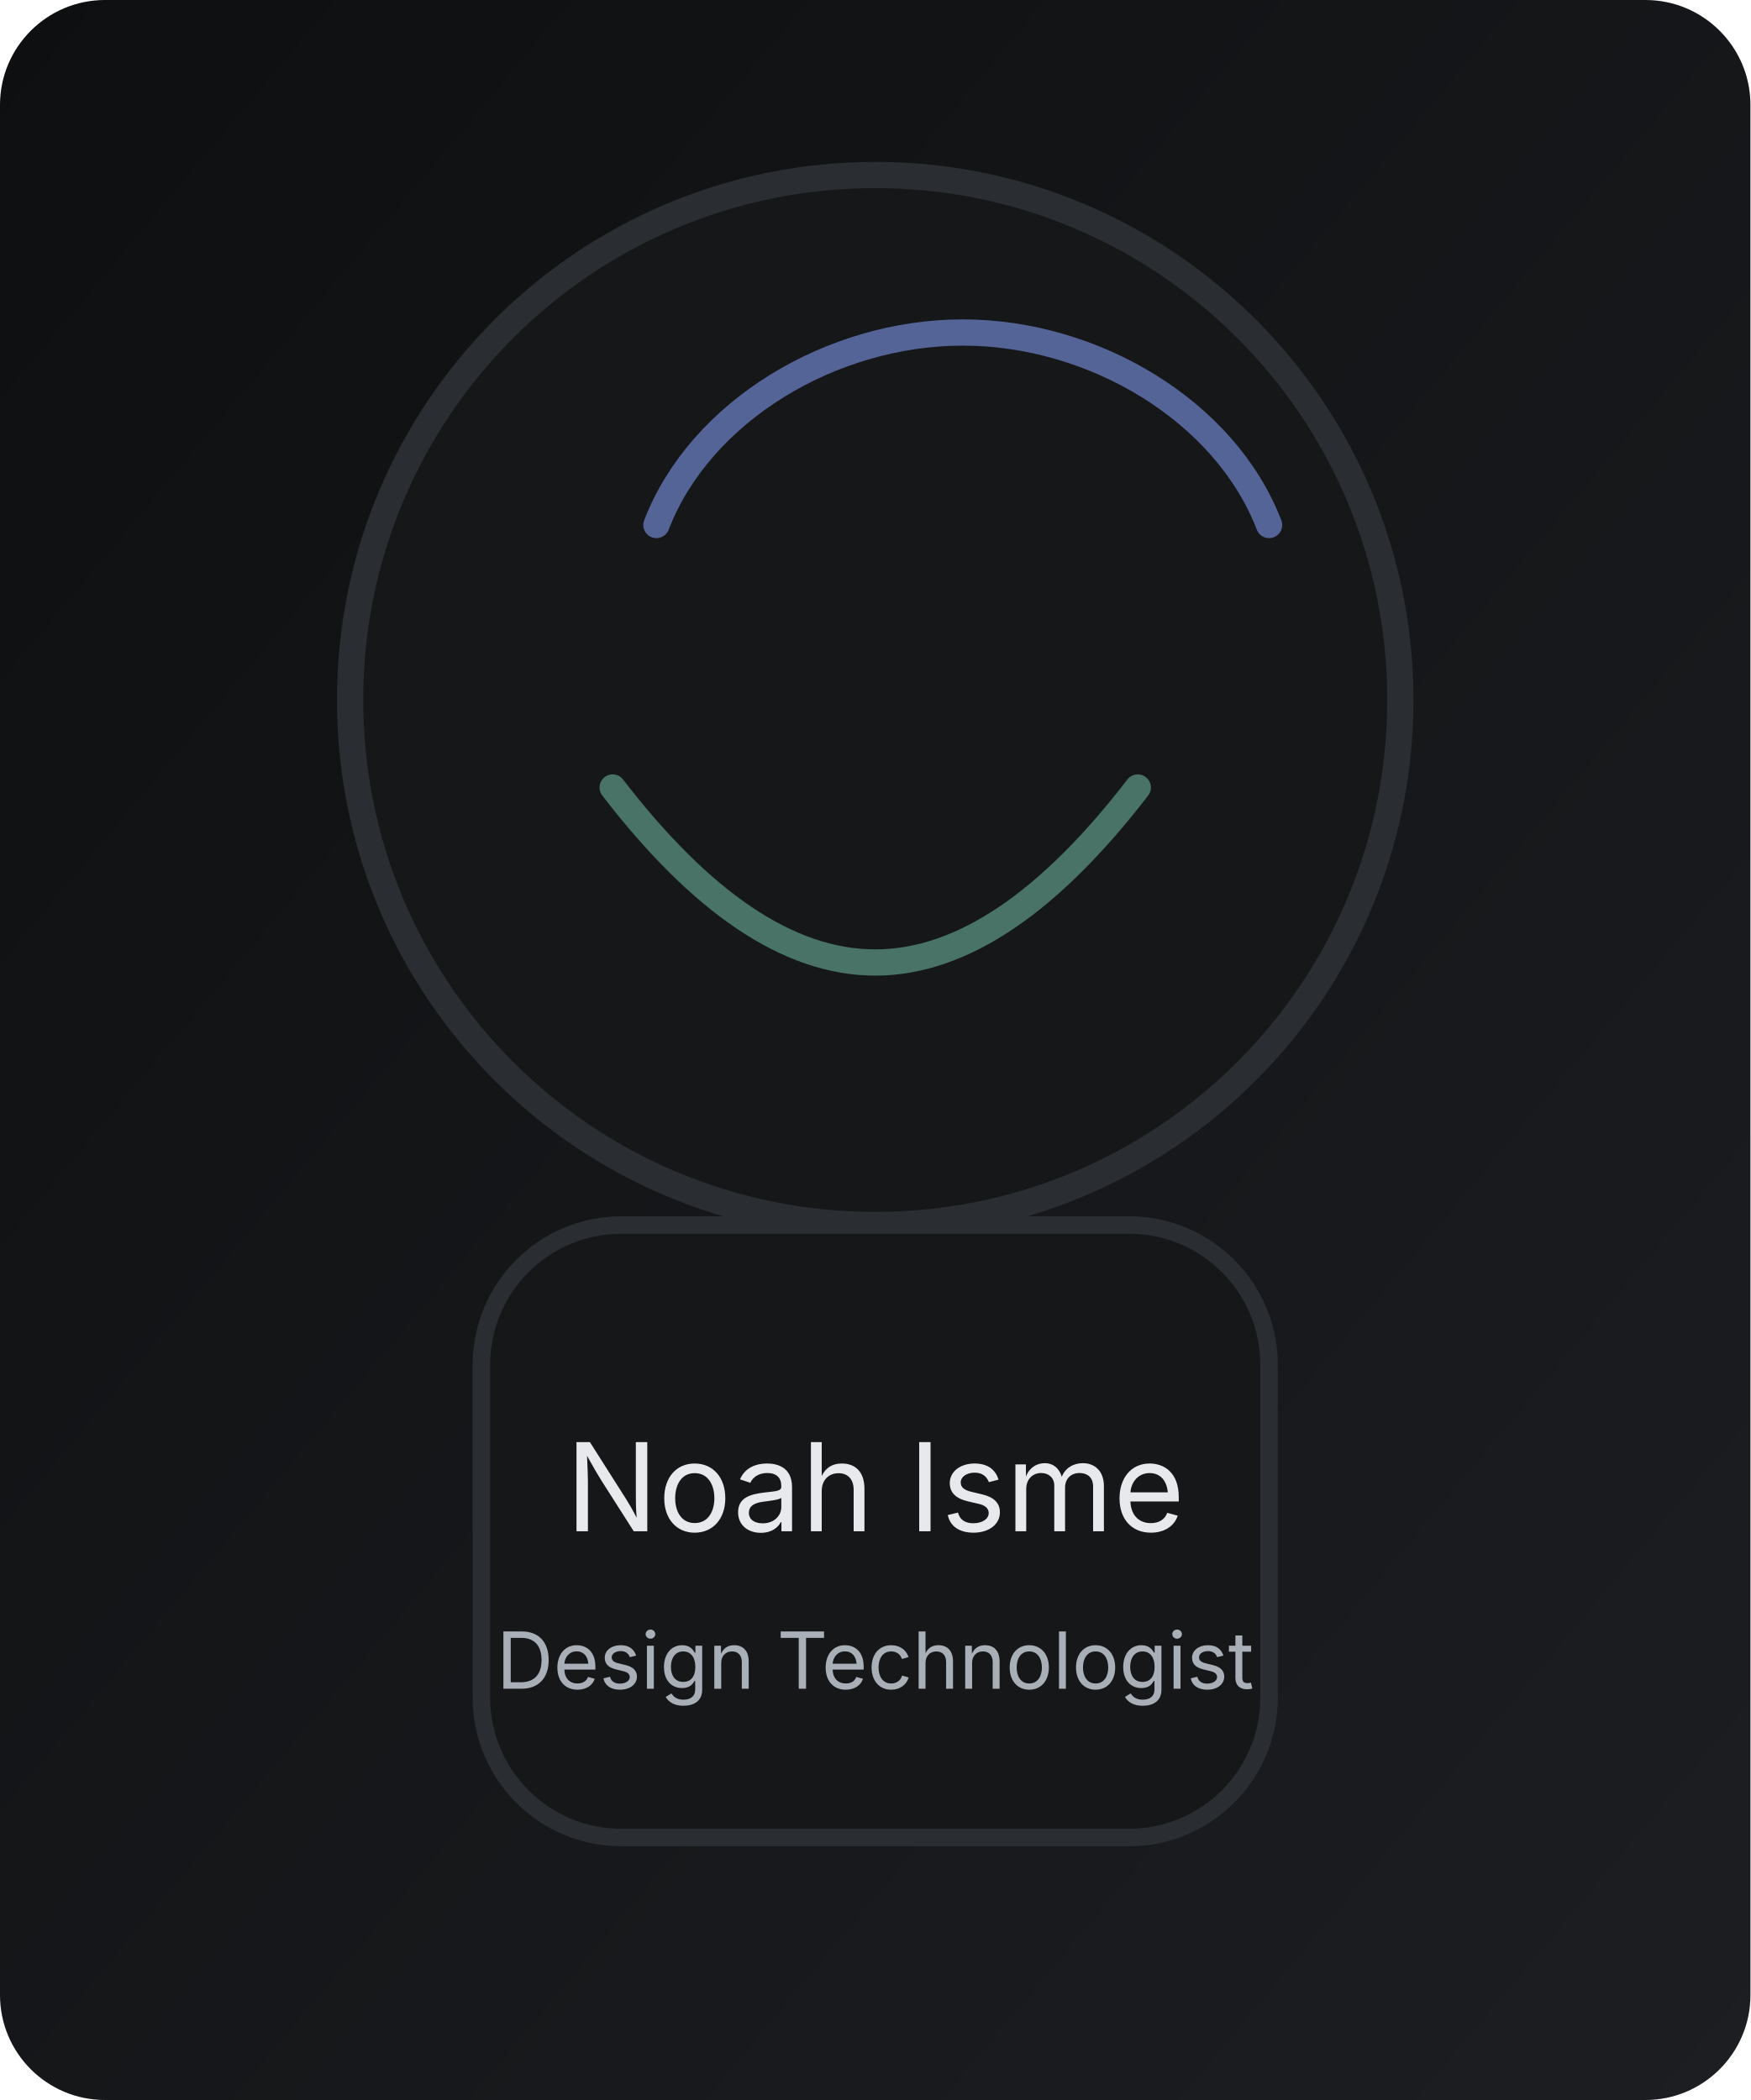
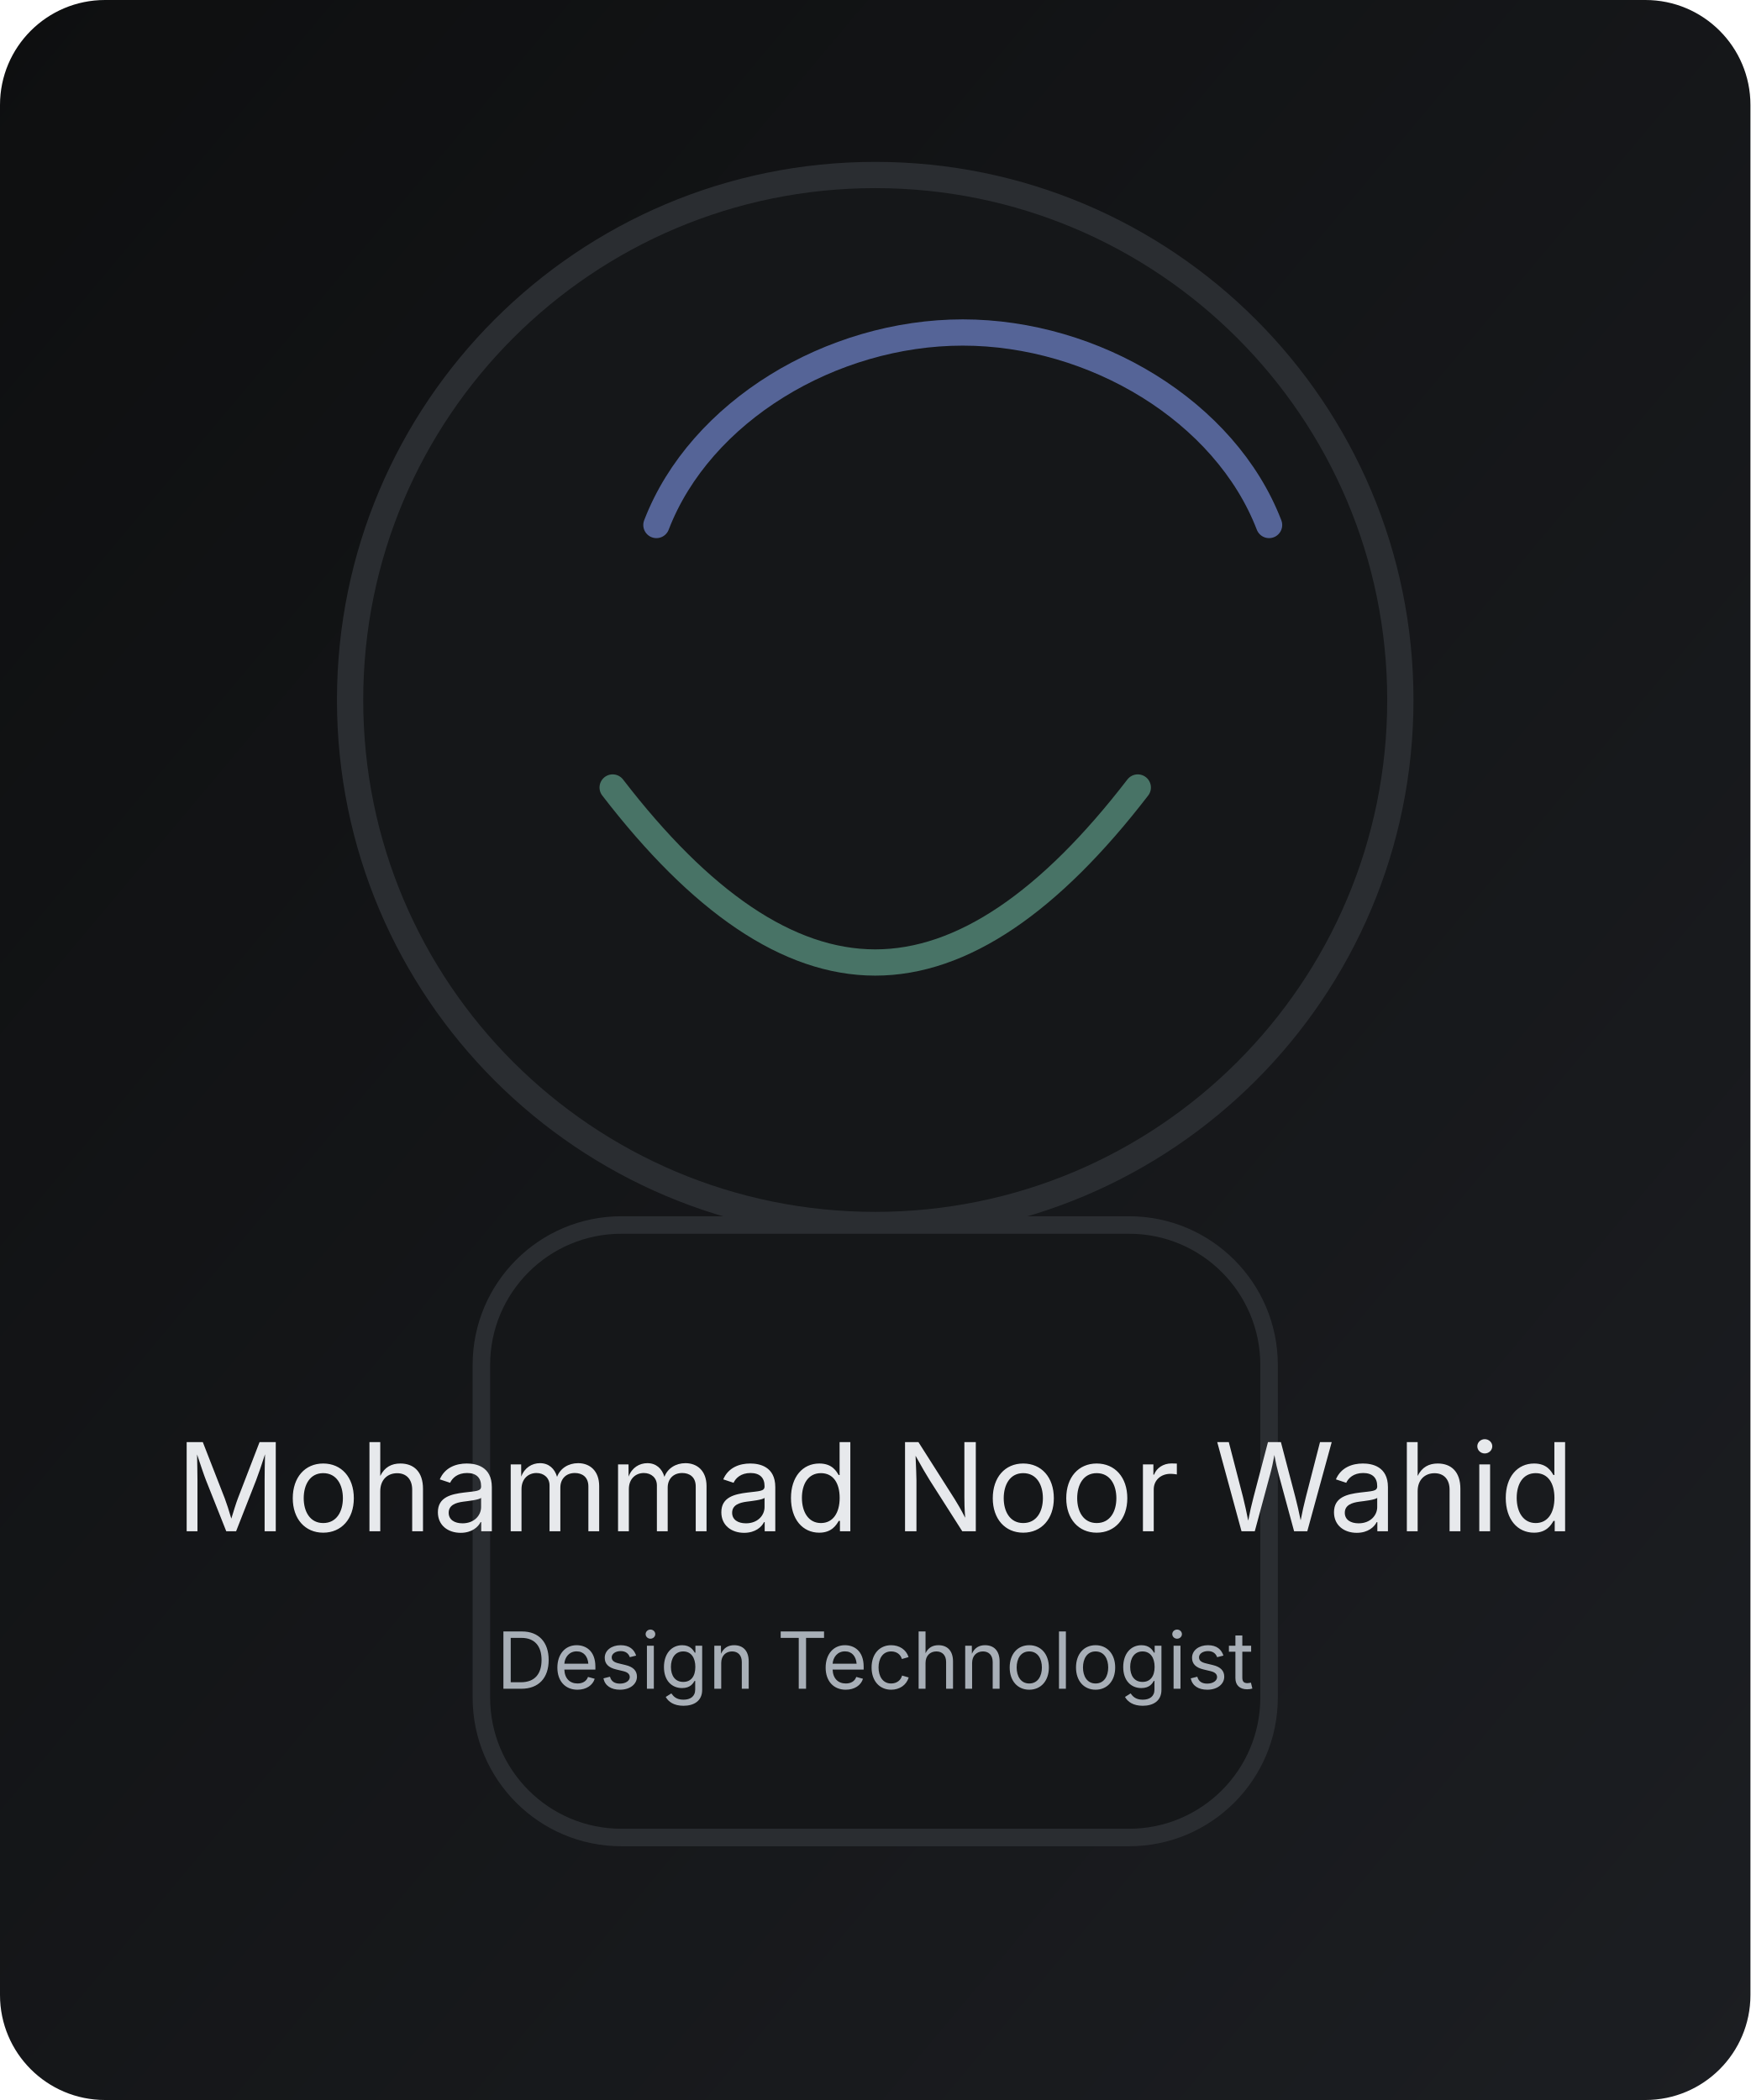
<svg xmlns="http://www.w3.org/2000/svg" viewBox="0 0 400 480">
  <defs>
    <linearGradient id="portrait-bg" x1="0" y1="0" x2="1" y2="1">
      <stop offset="0" stop-color="#0E0F10" />
      <stop offset="1" stop-color="#1C1E22" />
    </linearGradient>
  </defs>
  <rect width="400" height="480" rx="24" fill="url(#portrait-bg)" />
  <circle cx="200" cy="160" r="120" fill="#151719" stroke="#2A2D31" stroke-width="6" />
  <path d="M150 120c10-26 40-44 70-44s60 18 70 44" fill="none" stroke="#8AA4FF" stroke-width="6" stroke-linecap="round" opacity="0.55" />
  <path d="M140 180c20 26 40 40 60 40s40-14 60-40" fill="none" stroke="#86E3C3" stroke-width="6" stroke-linecap="round" opacity="0.45" />
  <rect x="110" y="280" width="180" height="140" rx="32" fill="#151719" stroke="#2A2D31" stroke-width="4" />
-   <text x="200" y="350" text-anchor="middle" font-family="'Inter', 'Arial', sans-serif" font-size="28" fill="#E7E9EC">Noah Isme</text>
+   <text x="200" y="350" text-anchor="middle" font-family="'Inter', 'Arial', sans-serif" font-size="28" fill="#E7E9EC">Mohammad Noor Wahid</text>
  <text x="200" y="386" text-anchor="middle" font-family="'Inter', 'Arial', sans-serif" font-size="18" fill="#A8AFB7">Design Technologist</text>
</svg>
